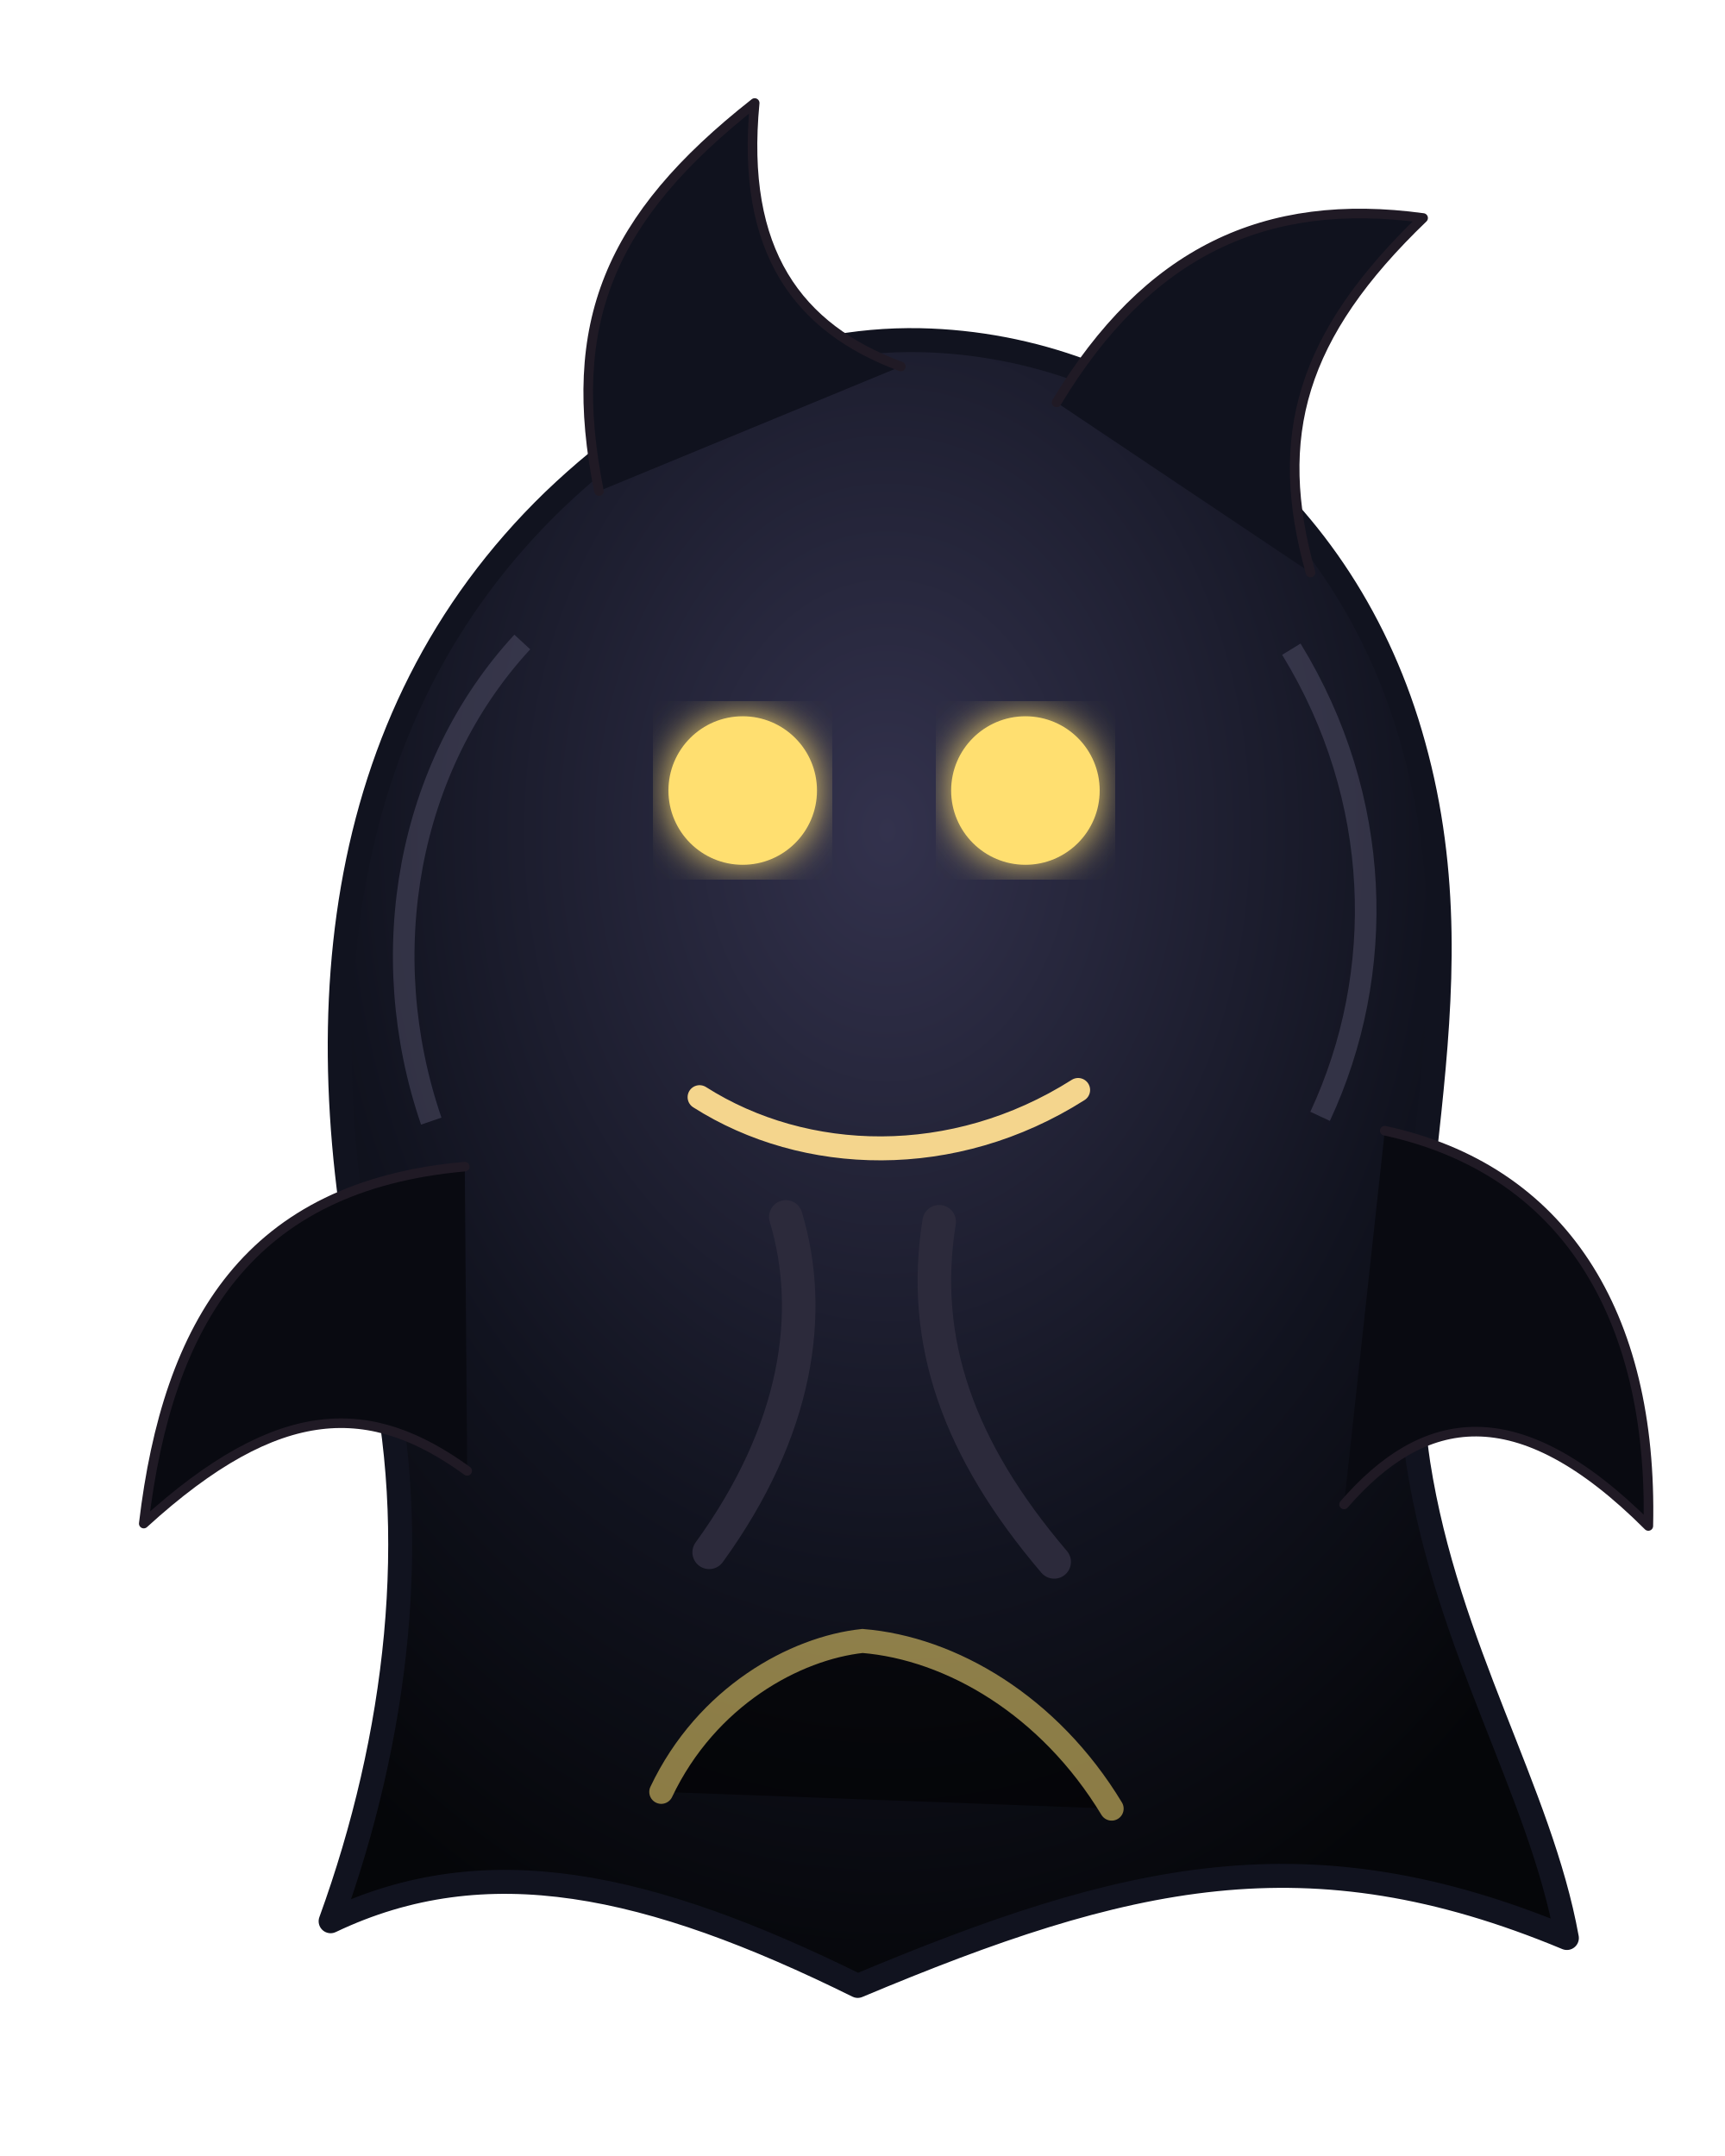
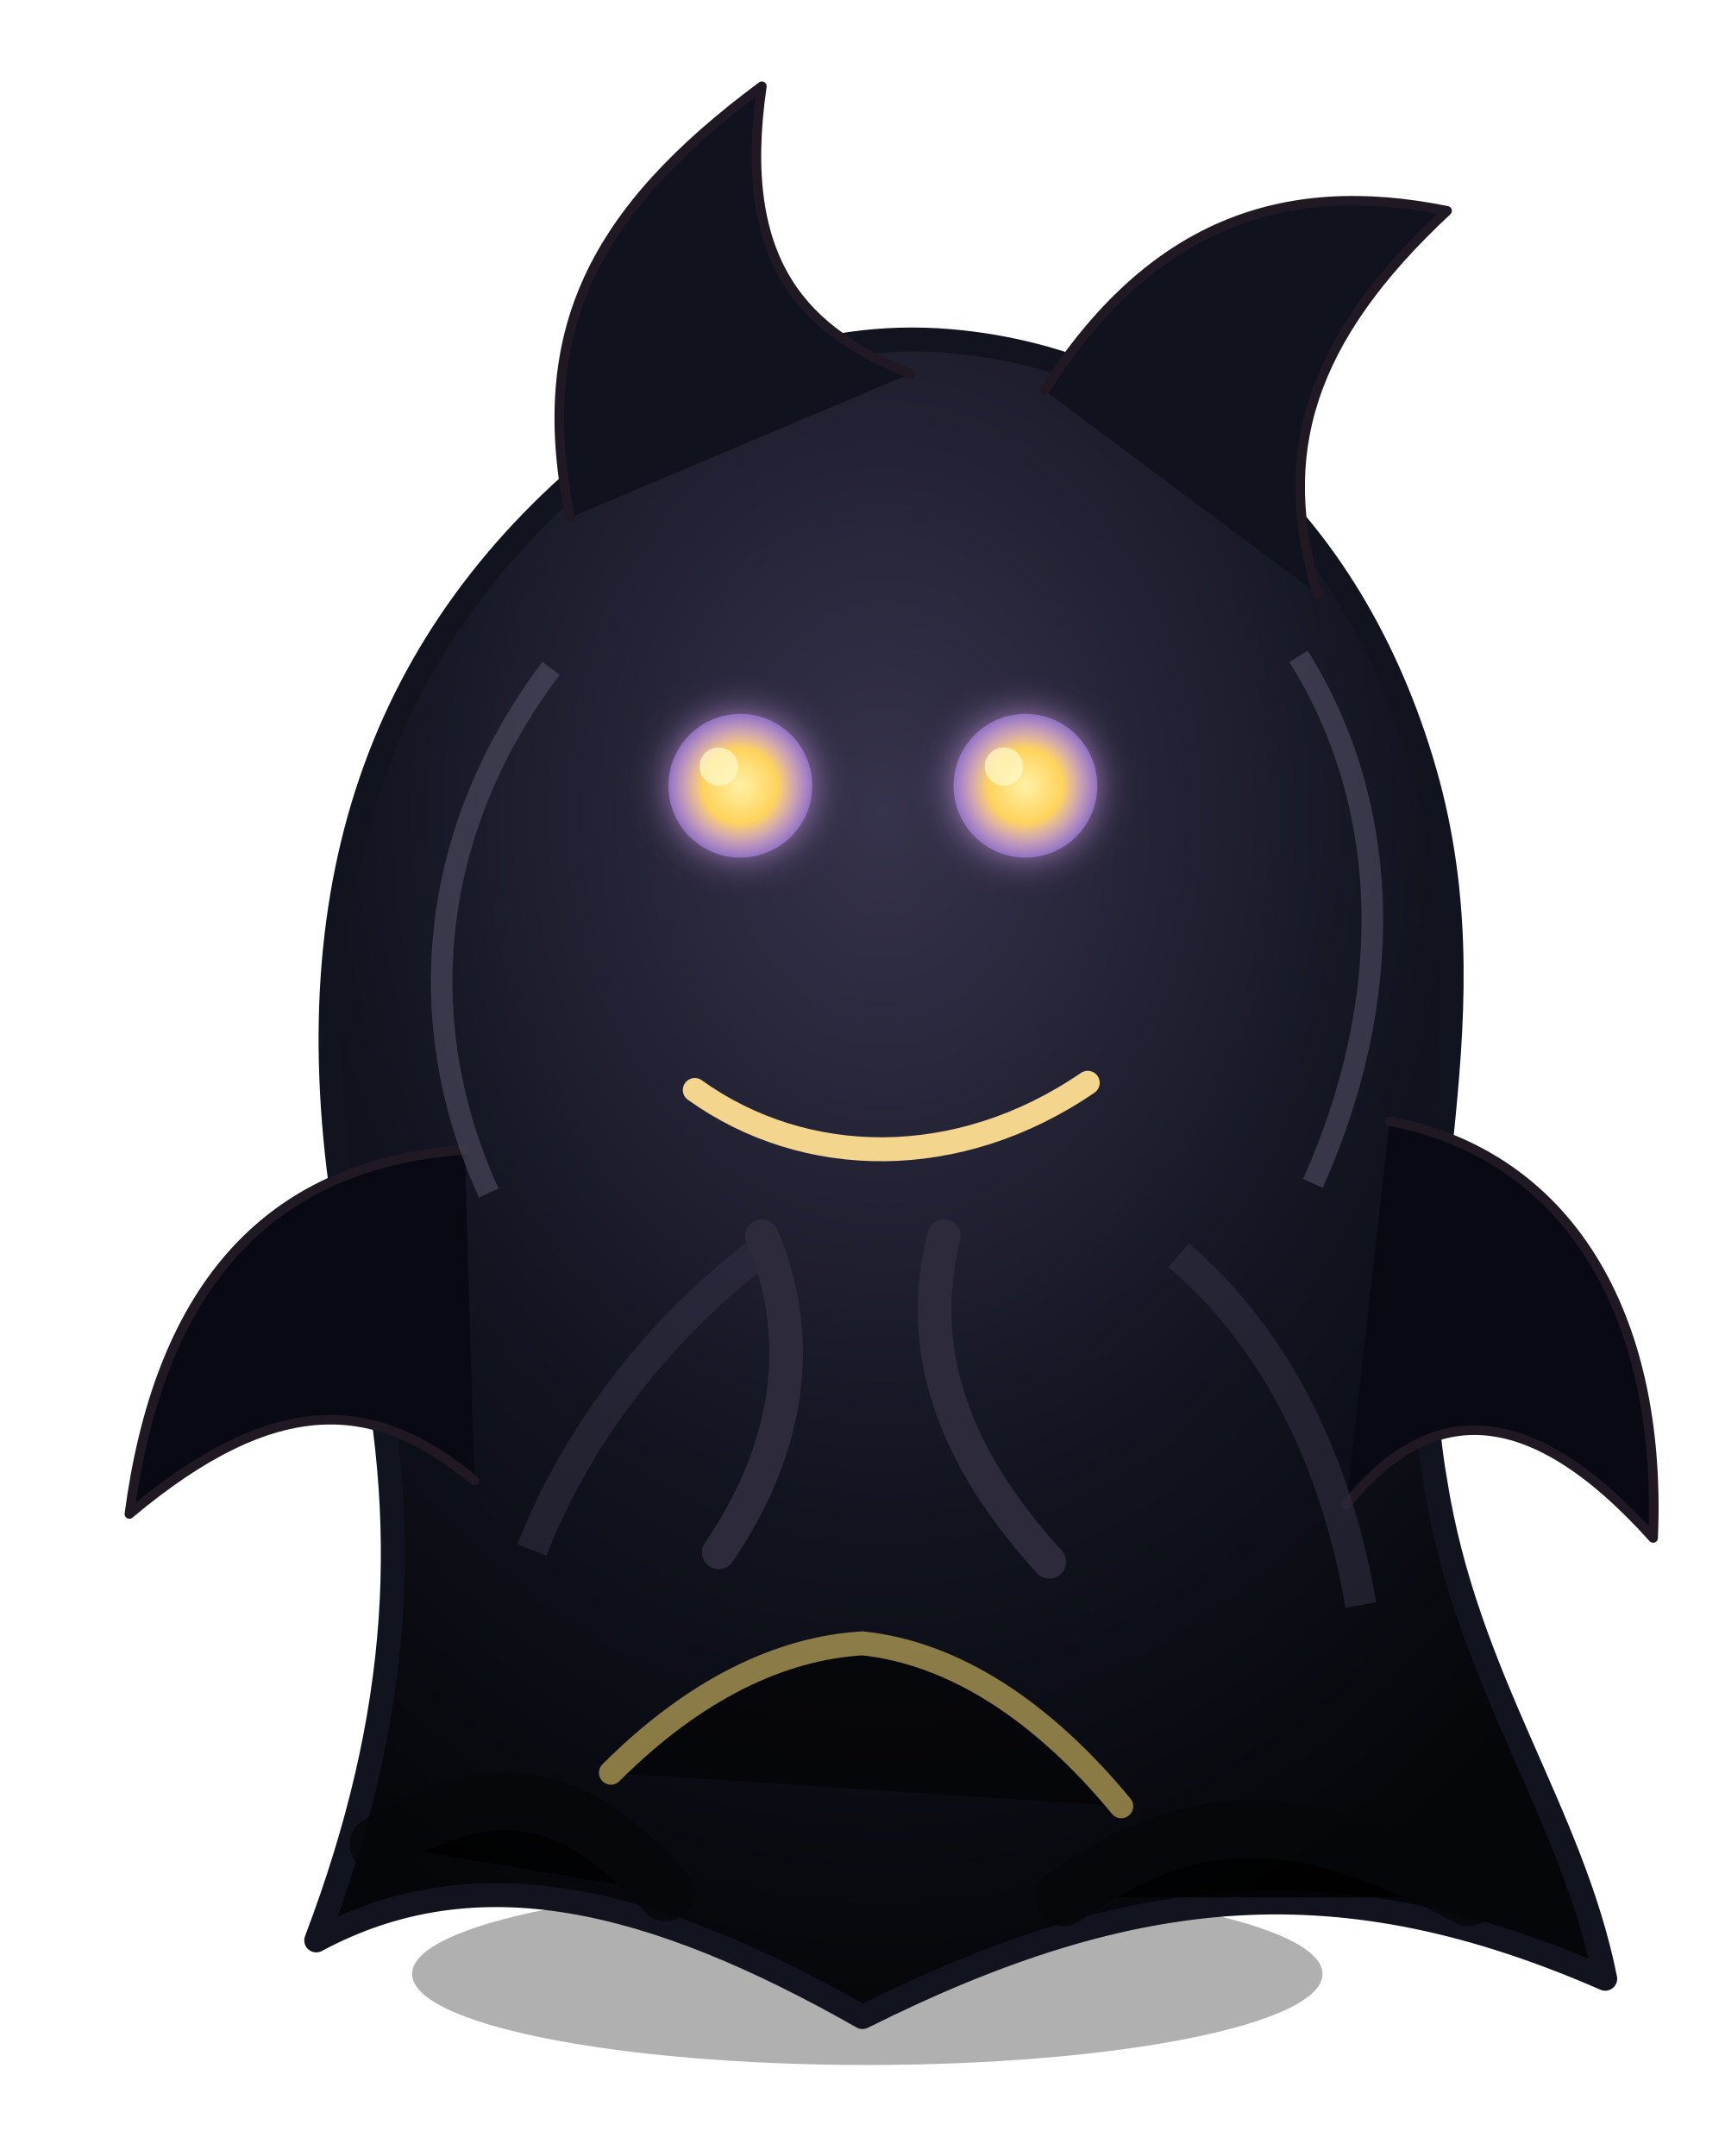
<svg xmlns="http://www.w3.org/2000/svg" width="720" height="900" viewBox="0 0 720 900">
  <style>
-   .ink{stroke:#201a25;stroke-width:4;stroke-linecap:round;stroke-linejoin:round}
-   .soft{filter:url(#soft)}
-   .label{font-family:Arial,Helvetica,sans-serif;font-weight:800;letter-spacing:.5px}
+   .ink{stroke:#201823;stroke-width:4;stroke-linecap:round;stroke-linejoin:round}
+   .thin{stroke:#2c2330;stroke-width:2;stroke-linecap:round;stroke-linejoin:round}
+   .paint{filter:url(#paint)}
+   .glow{filter:url(#goldGlow)}
+   .label{font-family:Arial,Helvetica,sans-serif;font-weight:800;letter-spacing:.4px}
</style>
  <defs>
-     <radialGradient id="body" cx=".45" cy=".3" r=".72">
-       <stop stop-color="#33324d" />
-       <stop offset=".62" stop-color="#11131f" />
+     <radialGradient id="body" cx=".44" cy=".28" r=".74">
+       <stop stop-color="#36334c" />
+       <stop offset=".58" stop-color="#11131f" />
      <stop offset="1" stop-color="#050609" />
    </radialGradient>
-     <filter id="glow">
-       <feGaussianBlur stdDeviation="8" result="b" />
+     <radialGradient id="eye" cx=".5" cy=".5" r=".5">
+       <stop stop-color="#fff0a6" />
+       <stop offset=".52" stop-color="#ffd35c" />
+       <stop offset="1" stop-color="#b58cff" stop-opacity=".55" />
+     </radialGradient>
+     <filter id="purpleGlow" x="-120%" y="-120%" width="340%" height="340%">
+       <feGaussianBlur stdDeviation="8" result="blur" />
+       <feColorMatrix in="blur" type="matrix" values=".7 0 0 0 .35  0 .5 0 0 .22  0 0 1 0 .85  0 0 0 .9 0" result="purple" />
      <feMerge>
-         <feMergeNode in="b" />
+         <feMergeNode in="purple" />
        <feMergeNode in="SourceGraphic" />
      </feMerge>
    </filter>
  </defs>
-   <path d="M138 802 C166 725 176 640 158 564 C126 431 137 300 231 209 C279 163 330 141 384 142 C478 144 562 209 590 311 C620 419 577 511 592 611 C604 688 643 748 654 809 C546 764 470 782 358 829 C271 786 203 771 138 802Z" fill="url(#body)" stroke="#11131f" stroke-width="10" stroke-linejoin="round" />
-   <path d="M250 205 C236 135 254 91 315 43 C309 105 333 137 376 153" fill="#10121e" class="ink" />
-   <path d="M441 168 C479 105 528 82 594 91 C543 140 531 182 547 239" fill="#10121e" class="ink" />
-   <path d="M194 487 C104 495 70 552 60 636 C117 584 155 585 195 614" fill="#090a11" class="ink" />
-   <path d="M578 472 C652 488 690 548 688 637 C633 582 594 590 561 628" fill="#090a11" class="ink" />
-   <circle cx="310" cy="330" r="31" fill="#ffdf70" filter="url(#glow)" />
-   <circle cx="428" cy="330" r="31" fill="#ffdf70" filter="url(#glow)" />
-   <path d="M292 458 C336 486 398 488 450 455" stroke="#f4d58d" stroke-width="10" fill="none" stroke-linecap="round" />
-   <path d="M328 508 C340 548 333 597 296 648 M392 510 C384 560 400 605 440 652" stroke="#2c2a3b" stroke-width="14" fill="none" stroke-linecap="round" />
-   <path d="M218 268 C170 320 156 398 180 468 M539 271 C577 333 579 406 551 466" stroke="#514f68" stroke-width="9" fill="none" opacity=".5" />
-   <path d="M276 748 C295 708 332 688 360 685 C397 688 438 712 464 755" stroke="#f6d86f" stroke-width="10" stroke-linecap="round" opacity=".55" />
+   <ellipse cx="362" cy="824" rx="190" ry="38" fill="#050507" opacity=".32" />
+   <path d="M132 810 C168 715 172 636 152 548 C118 400 146 288 234 206 C284 160 336 139 391 142 C491 148 567 220 596 327 C624 432 582 520 599 618 C612 701 656 756 670 826 C560 778 474 785 360 842 C272 792 199 774 132 810Z" fill="url(#body)" stroke="#11131f" stroke-width="10" stroke-linejoin="round" />
+   <path d="M238 216 C222 138 248 88 318 36 C307 111 337 139 380 156" fill="#10121e" class="ink" />
+   <path d="M436 163 C480 94 535 74 604 88 C546 142 532 190 550 248" fill="#10121e" class="ink" />
+   <path d="M194 480 C108 486 66 542 54 632 C116 580 157 584 198 618" fill="#080912" class="ink" />
+   <path d="M580 468 C654 482 694 548 690 642 C637 583 596 586 562 628" fill="#080912" class="ink" />
+   <path d="M230 279 C178 348 172 428 204 498 M542 274 C582 338 582 418 548 494" stroke="#5e5b72" stroke-width="9" fill="none" opacity=".48" />
+   <path d="M222 647 C242 596 278 552 318 522 M492 524 C534 560 558 612 568 670" stroke="#343145" stroke-width="13" fill="none" opacity=".52" />
+   <circle cx="309" cy="328" r="30" fill="url(#eye)" filter="url(#purpleGlow)" />
+   <circle cx="428" cy="328" r="30" fill="url(#eye)" filter="url(#purpleGlow)" />
+   <circle cx="300" cy="320" r="8" fill="#fff8c8" opacity=".74" />
+   <circle cx="419" cy="320" r="8" fill="#fff8c8" opacity=".74" />
+   <path d="M290 455 C336 488 400 489 454 452" stroke="#f4d58d" stroke-width="10" fill="none" stroke-linecap="round" />
+   <path d="M318 516 C336 558 330 604 300 648 M394 516 C382 564 398 608 438 652" stroke="#2c2a3b" stroke-width="14" fill="none" stroke-linecap="round" />
+   <path d="M255 740 C290 705 326 688 360 686 C398 690 435 714 468 754" stroke="#f6d86f" stroke-width="10" stroke-linecap="round" opacity=".54" />
+   <path d="M158 770 C204 742 238 745 278 790 M444 792 C496 756 538 752 613 792" stroke="#050609" stroke-width="24" stroke-linecap="round" opacity=".8" />
</svg>
